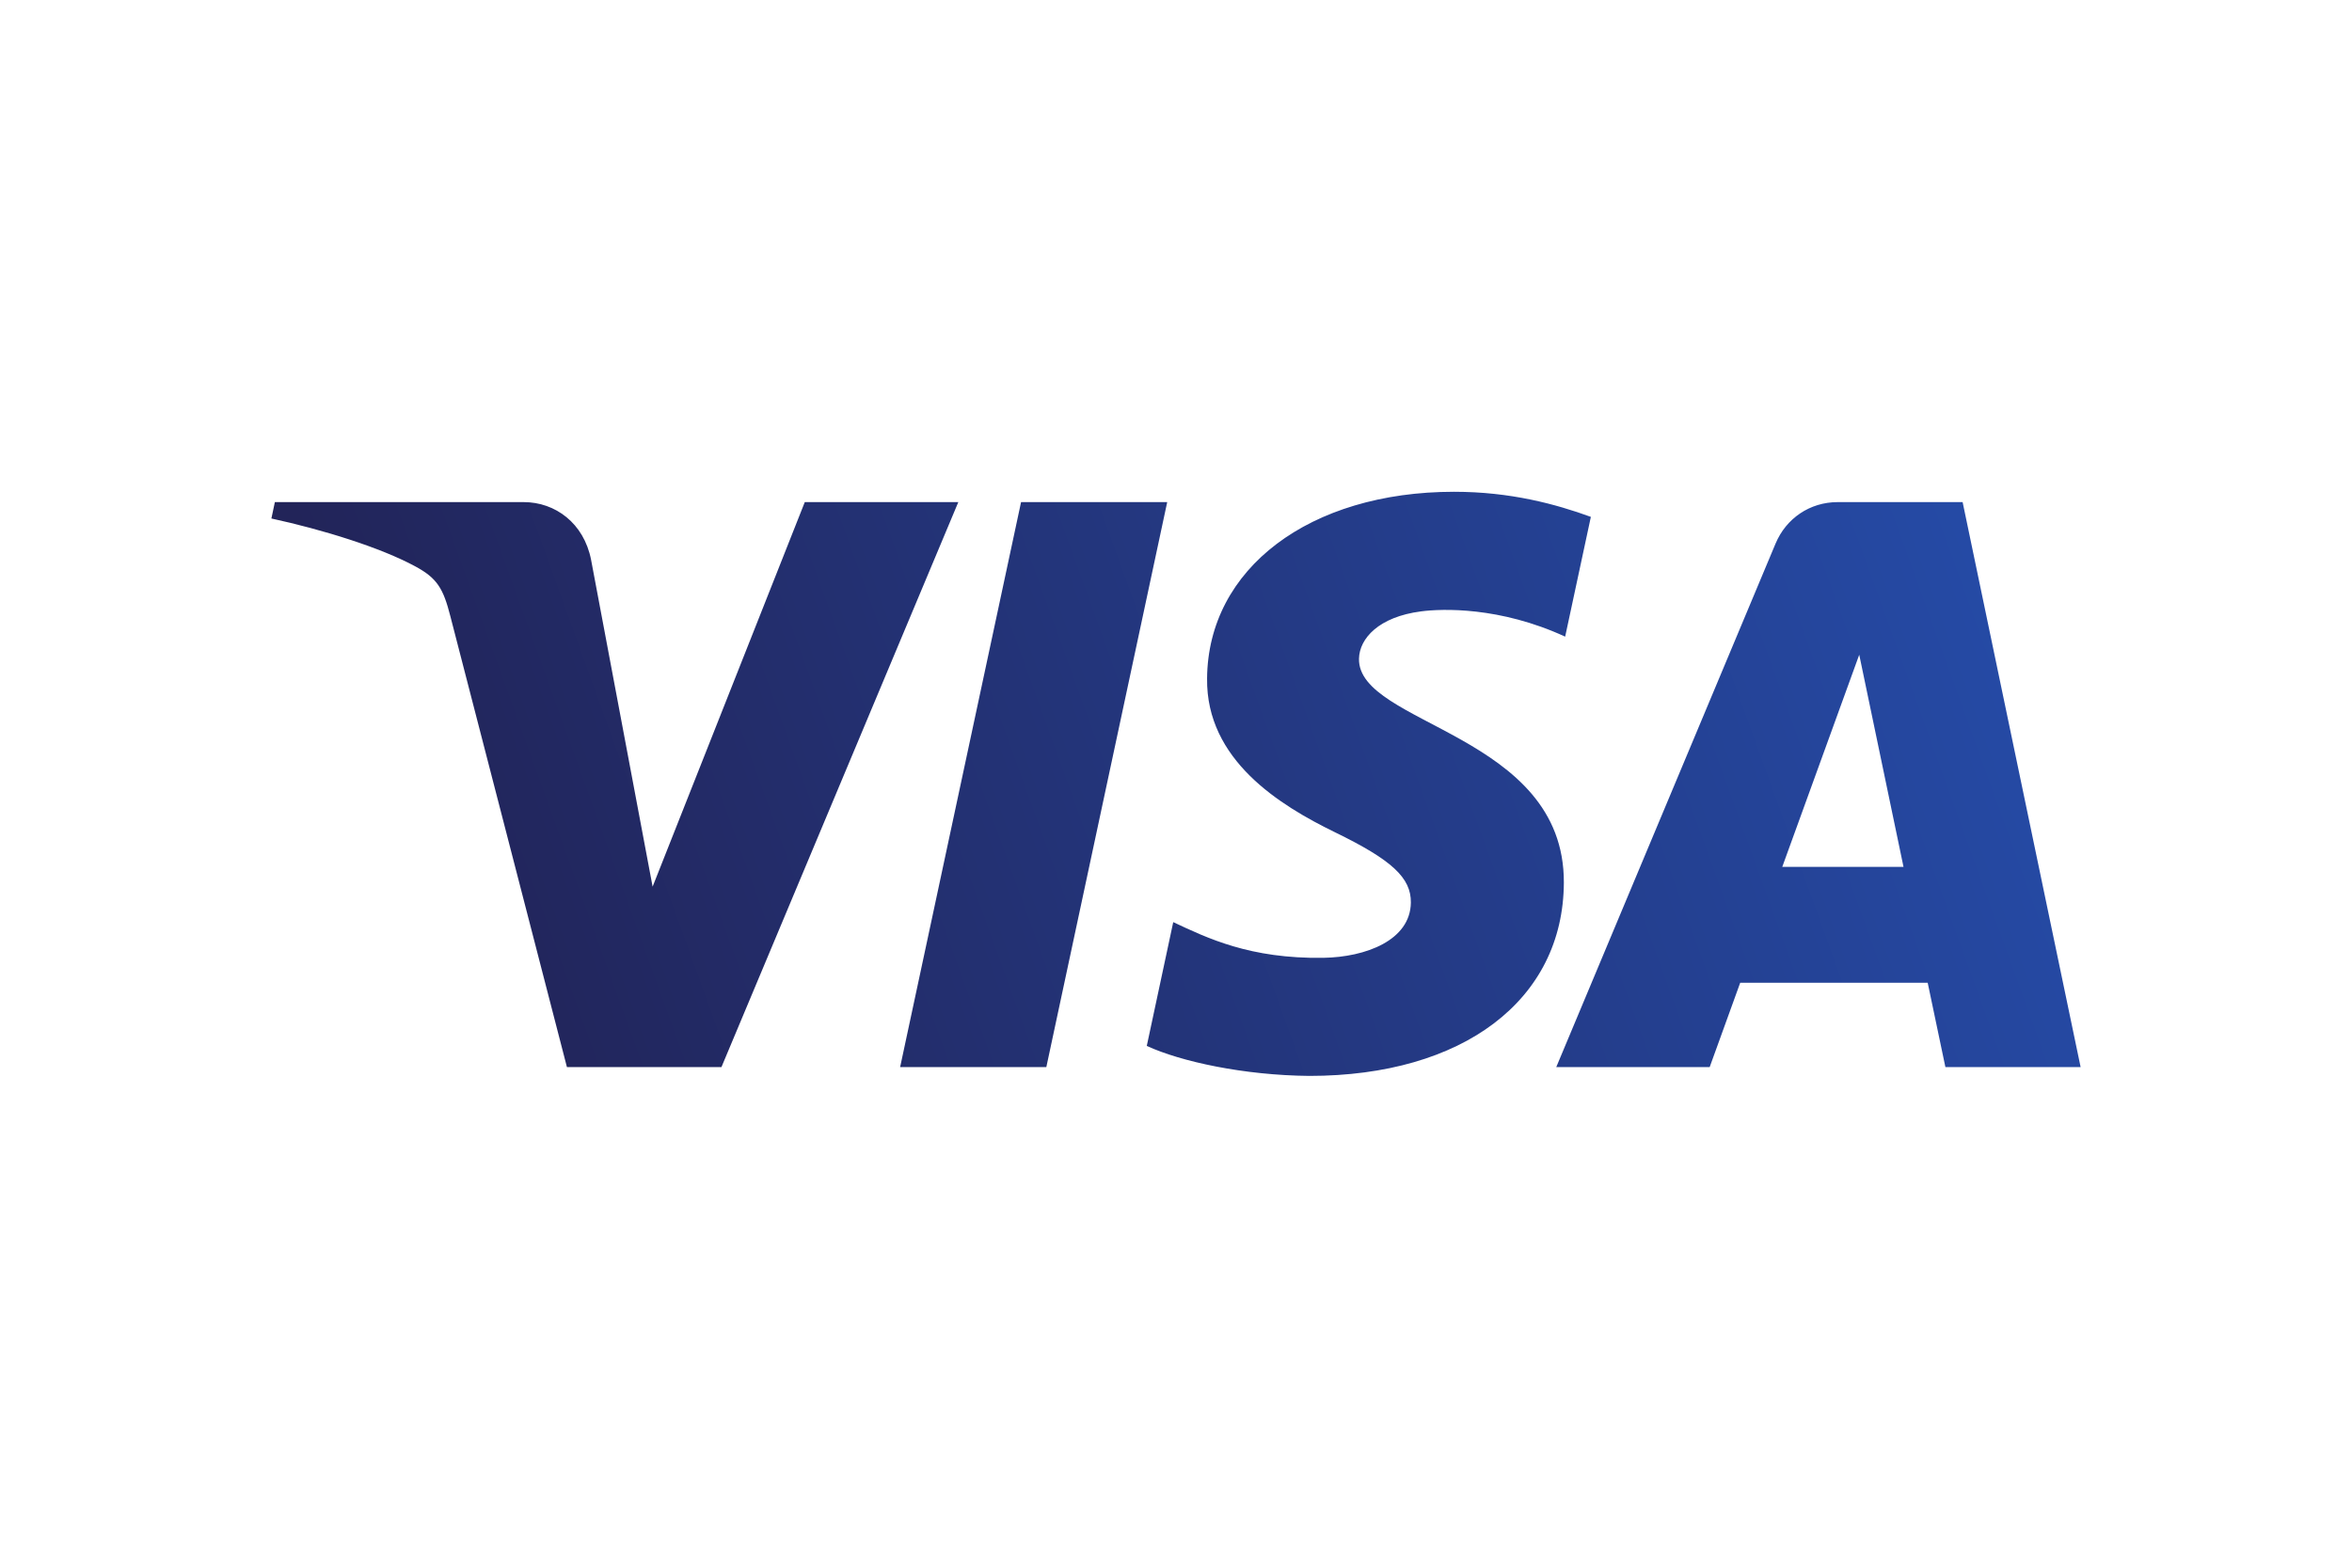
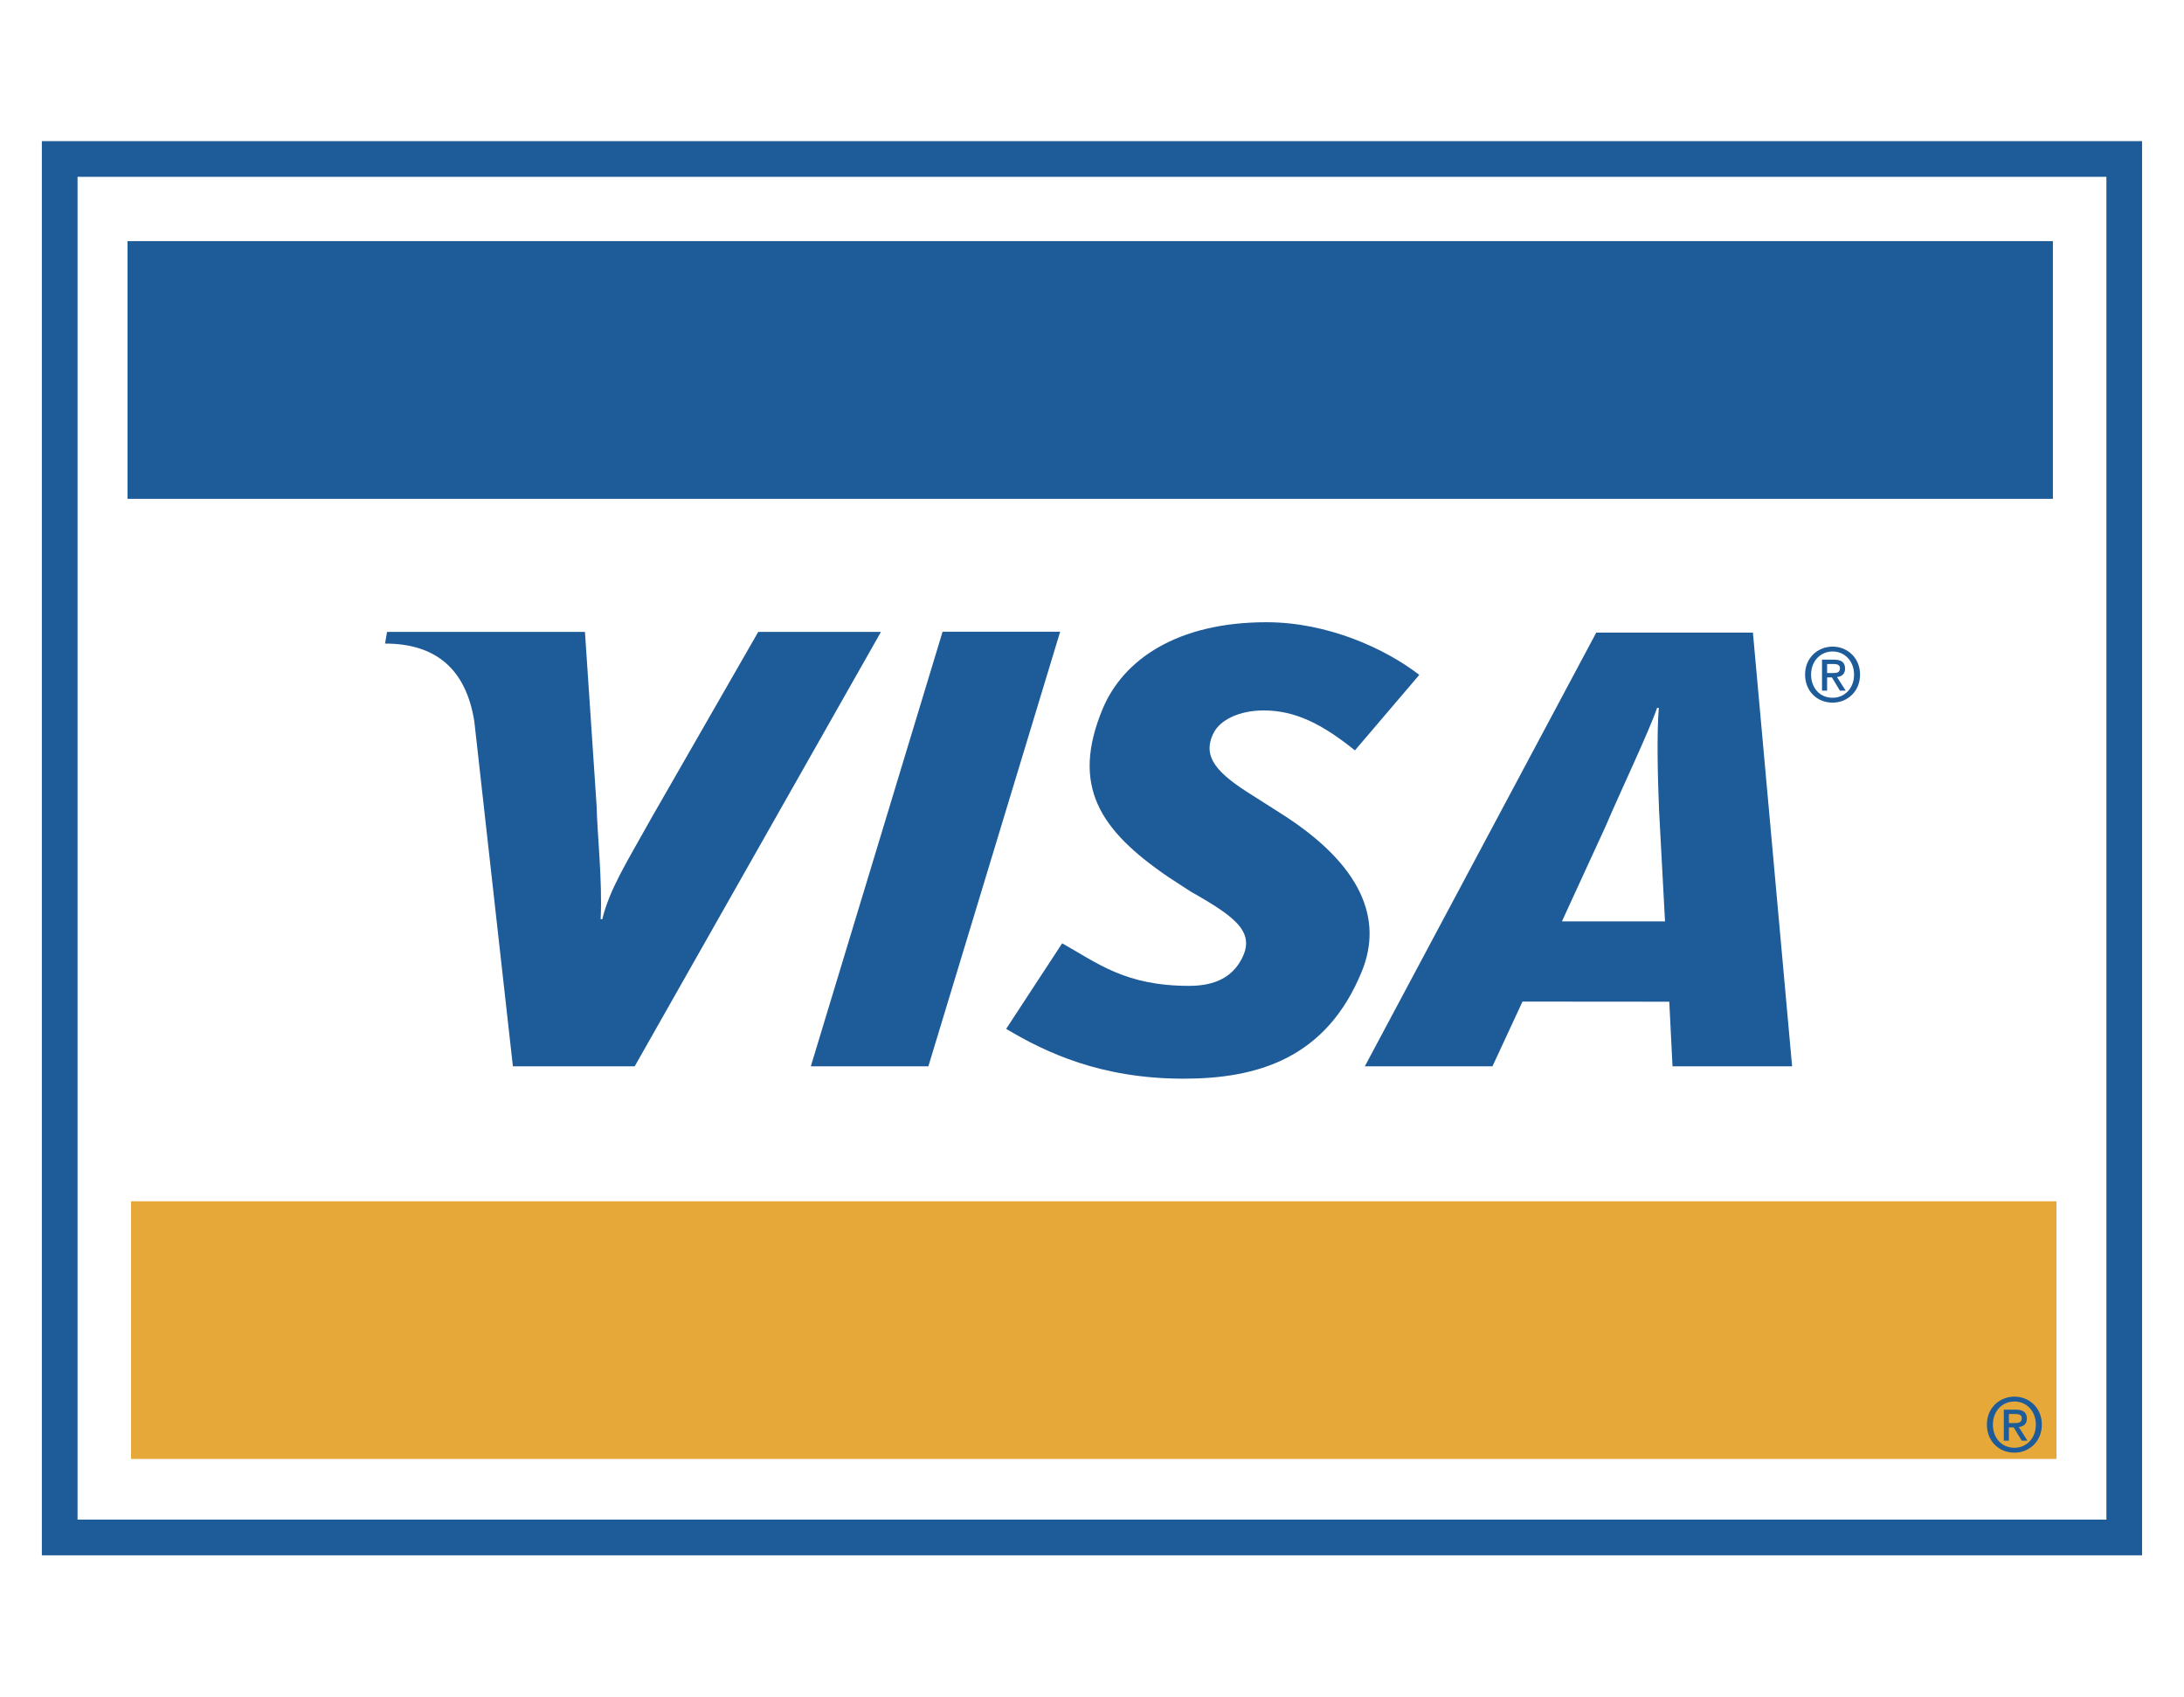
- <svg xmlns="http://www.w3.org/2000/svg" height="800" width="1200" viewBox="-74.7 -40.204 647.4 241.224">
+ <svg xmlns="http://www.w3.org/2000/svg" version="1.1" width="1280" height="994" viewBox="0 0 1280 994" xml:space="preserve">
  <defs>
-     <linearGradient x1="0" y1="0" x2="1" y2="0" gradientUnits="userSpaceOnUse" gradientTransform="scale(89.72793 -89.72793) rotate(-20.218 .966 -.457)" spreadMethod="pad" id="b">
-       <stop offset="0" stop-color="#222357" />
-       <stop offset="1" stop-color="#254aa5" />
-     </linearGradient>
-     <clipPath clipPathUnits="userSpaceOnUse" id="a">
-       <path d="M413.742 90.435c-.057-4.494 4.005-7.002 7.065-8.493 3.144-1.53 4.2-2.511 4.188-3.879-.024-2.094-2.508-3.018-4.833-3.054-4.056-.063-6.414 1.095-8.289 1.971l-1.461-6.837c1.881-.867 5.364-1.623 8.976-1.656 8.478 0 14.025 4.185 14.055 10.674.033 8.235-11.391 8.691-11.313 12.372.027 1.116 1.092 2.307 3.426 2.61 1.155.153 4.344.27 7.959-1.395l1.419 6.615c-1.944.708-4.443 1.386-7.554 1.386-7.98 0-13.593-4.242-13.638-10.314m34.827 9.744c-1.548 0-2.853-.903-3.435-2.289l-12.111-28.917h8.472l1.686 4.659h10.353l.978-4.659h7.467l-6.516 31.206h-6.894m1.185-8.43l2.445-11.718h-6.696l4.251 11.718m-46.284 8.43l-6.678-31.206h8.073l6.675 31.206h-8.07m-11.943 0l-8.403-21.24-3.399 18.06c-.399 2.016-1.974 3.18-3.723 3.18h-13.737l-.192-.906c2.82-.612 6.024-1.599 7.965-2.655 1.188-.645 1.527-1.209 1.917-2.742l6.438-24.903h8.532l13.08 31.206h-8.478" />
-     </clipPath>
-   </defs>
-   <g clip-path="url(#a)" transform="matrix(4.98469 0 0 -4.98469 -1804.82 502.202)">
-     <path d="M0 0l98.437 36.252 22.394-60.809-98.436-36.252" fill="url(#b)" transform="translate(351.611 96.896)" />
+ </defs>
+   <g transform="matrix(1 0 0 1 640 497)" id="5a2edca9-4a16-4b19-9af2-031f96d02086">
+     <rect style="stroke: none; stroke-width: 1; stroke-dasharray: none; stroke-linecap: butt; stroke-dashoffset: 0; stroke-linejoin: miter; stroke-miterlimit: 4; fill: rgb(255,255,255); fill-rule: nonzero; opacity: 1;" vector-effect="non-scaling-stroke" x="-640" y="-497" rx="0" ry="0" width="1280" height="994" />
+   </g>
+   <g transform="matrix(Infinity NaN NaN Infinity 0 0)" id="9ac2f7c6-0705-4677-9762-5f64f2139bd7">
+ </g>
+   <g transform="matrix(0.54 0 0 0.54 640 497)">
+     <g style="" vector-effect="non-scaling-stroke">
+       <g transform="matrix(12.97 0 0 12.97 0 0)">
+         <path style="stroke: none; stroke-width: 1; stroke-dasharray: none; stroke-linecap: butt; stroke-dashoffset: 0; stroke-linejoin: miter; stroke-miterlimit: 4; fill: rgb(255,255,255); fill-rule: evenodd; opacity: 1;" vector-effect="non-scaling-stroke" transform=" translate(-96.38, -96.38)" d="M 0 0 L 192.756 0 L 192.756 192.756 L 0 192.756 L 0 0 z" stroke-linecap="round" />
+       </g>
+       <g transform="matrix(12.97 0 0 12.97 0 0)">
+         <path style="stroke: none; stroke-width: 1; stroke-dasharray: none; stroke-linecap: butt; stroke-dashoffset: 0; stroke-linejoin: miter; stroke-miterlimit: 4; fill: rgb(29,91,153); fill-rule: nonzero; opacity: 1;" vector-effect="non-scaling-stroke" transform=" translate(-96.38, -96.38)" d="M 181.266 155.531 L 8.504 155.531 L 8.504 37.225 L 184.252 37.225 L 184.252 155.531 L 181.266 155.531 z" stroke-linecap="round" />
+       </g>
+       <g transform="matrix(12.97 0 0 12.97 0 0)">
+         <path style="stroke: none; stroke-width: 1; stroke-dasharray: none; stroke-linecap: butt; stroke-dashoffset: 0; stroke-linejoin: miter; stroke-miterlimit: 4; fill: rgb(255,255,255); fill-rule: evenodd; opacity: 1;" vector-effect="non-scaling-stroke" transform=" translate(-96.38, -96.38)" d="M 181.266 152.545 L 11.49 152.545 L 11.49 40.211 L 181.266 40.211 L 181.266 152.545 z" stroke-linecap="round" />
+       </g>
+       <g transform="matrix(12.97 0 0 12.97 33.19 2.38)">
+         <path style="stroke: none; stroke-width: 1; stroke-dasharray: none; stroke-linecap: butt; stroke-dashoffset: 0; stroke-linejoin: miter; stroke-miterlimit: 4; fill: rgb(29,91,153); fill-rule: evenodd; opacity: 1;" vector-effect="non-scaling-stroke" transform=" translate(-98.94, -96.56)" d="M 72.851 114.621 L 83.877 78.266 L 93.715 78.266 L 82.688 114.621 L 72.851 114.621 z M 68.453 78.276 L 59.603 93.688 C 57.351 97.725 56.033 99.764 55.4 102.313 L 55.265 102.313 C 55.422 99.081 54.971 95.11 54.929 92.866 L 53.951 78.276 L 37.391 78.276 L 37.222 79.254 C 41.476 79.254 43.999 81.391 44.693 85.763 L 47.921 114.621 L 58.113 114.621 L 78.722 78.276 L 68.453 78.276 z M 144.959 114.621 L 144.688 109.215 L 132.405 109.205 L 129.891 114.621 L 119.211 114.621 L 138.578 78.335 L 151.687 78.335 L 154.966 114.621 L 144.959 114.621 z M 143.832 93.176 C 143.721 90.489 143.631 86.843 143.812 84.635 L 143.667 84.635 C 143.069 86.44 140.497 91.86 139.366 94.525 L 135.706 102.493 L 144.331 102.493 L 143.832 93.176 z M 104.043 115.654 C 97.098 115.654 92.488 113.451 89.198 111.486 L 93.884 104.33 C 96.839 105.982 99.158 107.889 104.496 107.889 C 106.211 107.889 107.865 107.444 108.805 105.817 C 110.172 103.454 108.489 102.18 104.647 100.005 L 102.749 98.771 C 97.052 94.879 94.587 91.181 97.269 84.727 C 98.986 80.599 103.511 77.469 110.98 77.469 C 116.128 77.469 120.957 79.697 123.769 81.873 L 118.382 88.191 C 115.636 85.971 113.361 84.848 110.757 84.848 C 108.681 84.848 107.103 85.649 106.558 86.729 C 105.533 88.759 106.89 90.143 109.884 92.001 L 112.14 93.437 C 119.058 97.8 120.704 102.374 118.972 106.649 C 115.988 114.012 110.15 115.654 104.043 115.654 z M 157.895 83.193 L 157.469 83.193 L 157.469 80.599 L 158.453 80.599 C 159.08 80.599 159.398 80.818 159.398 81.345 C 159.398 81.815 159.111 82.01 158.722 82.053 L 159.449 83.193 L 158.967 83.193 L 158.297 82.085 L 157.895 82.085 L 157.895 83.193 z M 158.371 81.72 C 158.691 81.72 158.973 81.689 158.973 81.313 C 158.973 81 158.666 80.962 158.411 80.962 L 157.895 80.962 L 157.895 81.72 L 158.371 81.72 z M 158.359 84.196 C 157.011 84.196 156.052 83.187 156.052 81.852 C 156.052 80.443 157.116 79.509 158.359 79.509 C 159.586 79.509 160.652 80.443 160.652 81.852 C 160.652 83.262 159.586 84.196 158.359 84.196 z M 158.359 79.916 C 157.343 79.916 156.554 80.712 156.554 81.852 C 156.554 82.917 157.243 83.788 158.359 83.788 C 159.361 83.788 160.15 82.998 160.15 81.852 C 160.15 80.712 159.361 79.916 158.359 79.916 z" stroke-linecap="round" />
+       </g>
+       <g transform="matrix(12.97 0 0 12.97 1.94 522.84)">
+         <path style="stroke: none; stroke-width: 1; stroke-dasharray: none; stroke-linecap: butt; stroke-dashoffset: 0; stroke-linejoin: miter; stroke-miterlimit: 4; fill: rgb(231,168,58); fill-rule: evenodd; opacity: 1;" vector-effect="non-scaling-stroke" transform=" translate(-96.53, -136.69)" d="M 177.086 125.912 L 15.969 125.912 L 15.969 147.469 L 177.086 147.469 L 177.086 125.912 z" stroke-linecap="round" />
+       </g>
+       <g transform="matrix(12.97 0 0 12.97 -1.93 -1.5)">
+         <path style="stroke: none; stroke-width: 1; stroke-dasharray: none; stroke-linecap: butt; stroke-dashoffset: 0; stroke-linejoin: miter; stroke-miterlimit: 4; fill: rgb(29,91,153); fill-rule: evenodd; opacity: 1;" vector-effect="non-scaling-stroke" transform=" translate(-96.23, -96.26)" d="M 176.787 45.586 L 15.671 45.586 L 15.671 67.144 L 176.787 67.144 L 176.787 45.586 z M 173.105 145.936 L 172.679 145.936 L 172.679 143.342 L 173.663 143.342 C 174.29 143.342 174.608 143.561 174.608 144.088 C 174.608 144.557 174.321 144.752 173.932 144.795 L 174.659 145.936 L 174.177 145.936 L 173.507 144.827 L 173.105 144.827 L 173.105 145.936 z M 173.582 144.463 C 173.902 144.463 174.184 144.432 174.184 144.055 C 174.184 143.743 173.877 143.705 173.622 143.705 L 173.106 143.705 L 173.106 144.463 L 173.582 144.463 z M 173.57 146.938 C 172.222 146.938 171.263 145.93 171.263 144.594 C 171.263 143.186 172.329 142.252 173.57 142.252 C 174.799 142.252 175.863 143.186 175.863 144.594 C 175.863 146.004 174.799 146.938 173.57 146.938 z M 173.57 142.658 C 172.554 142.658 171.765 143.455 171.765 144.594 C 171.765 145.66 172.454 146.53 173.57 146.53 C 174.572 146.53 175.361 145.741 175.361 144.594 C 175.361 143.455 174.572 142.658 173.57 142.658 z" stroke-linecap="round" />
+       </g>
+     </g>
  </g>
</svg>
